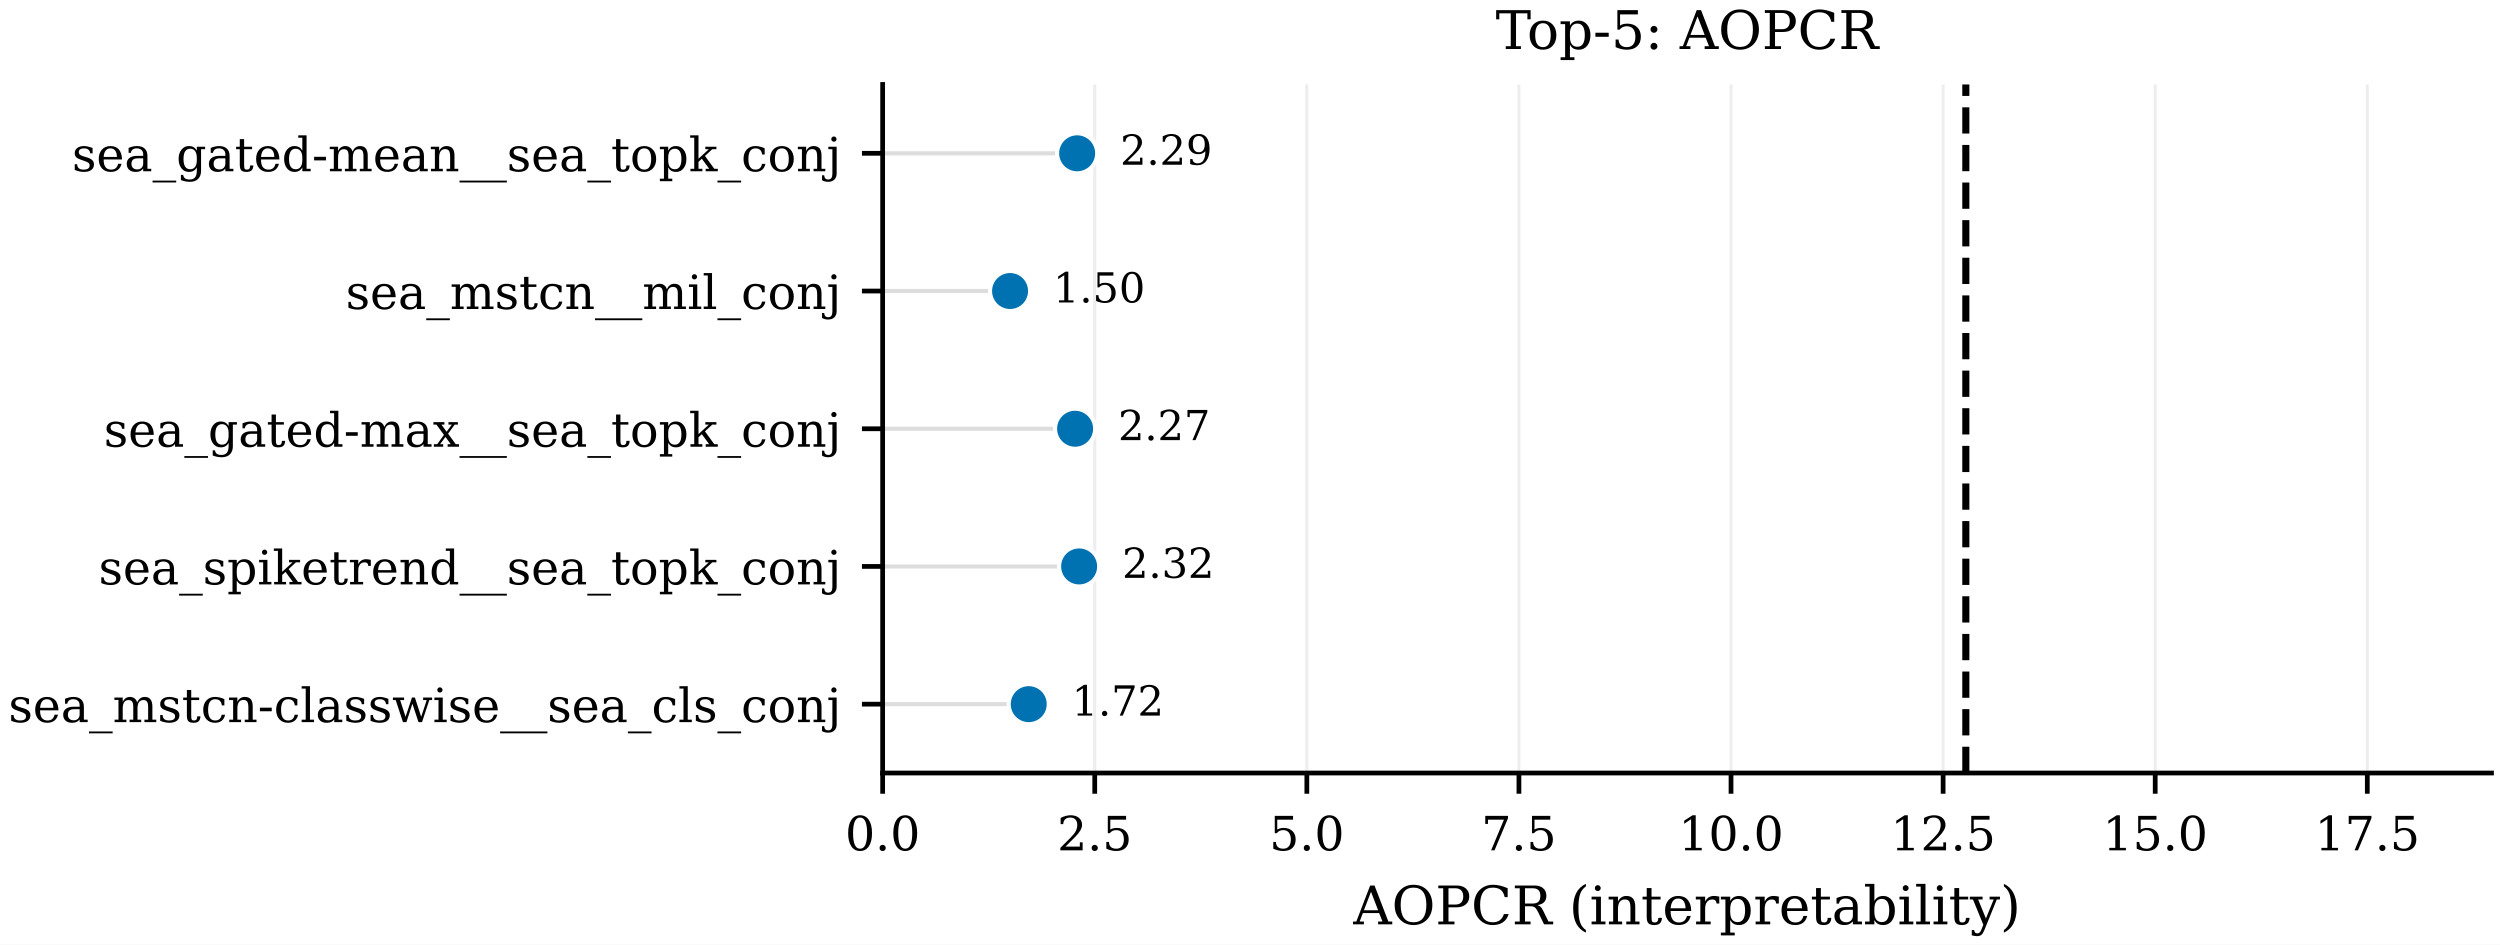
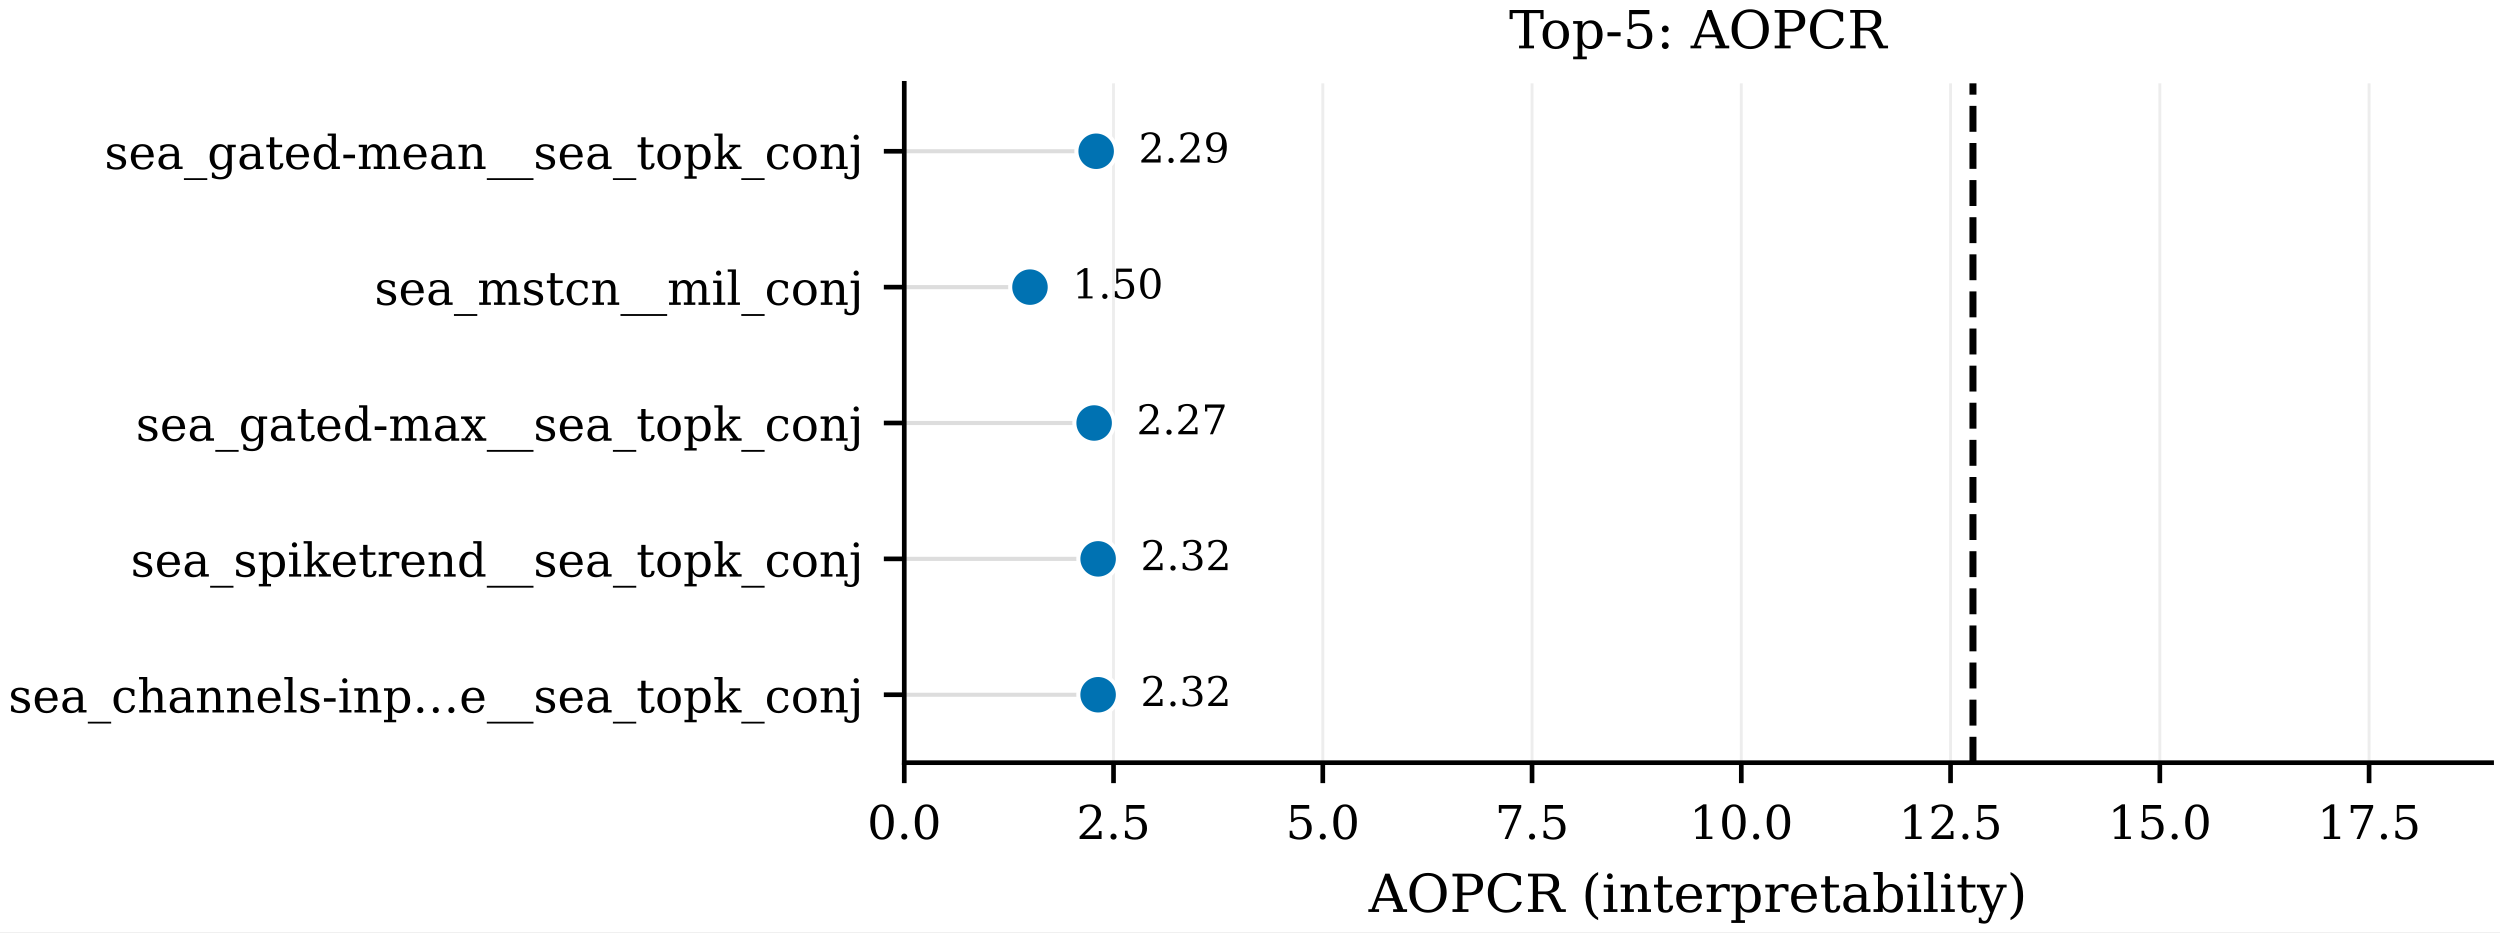
- <svg xmlns="http://www.w3.org/2000/svg" xmlns:xlink="http://www.w3.org/1999/xlink" width="422.705pt" height="159.723pt" viewBox="0 0 422.705 159.723" version="1.1">
+ <svg xmlns="http://www.w3.org/2000/svg" xmlns:xlink="http://www.w3.org/1999/xlink" width="428.431pt" height="159.723pt" viewBox="0 0 428.431 159.723" version="1.1">
  <defs>
    <style type="text/css">*{stroke-linejoin: round; stroke-linecap: butt}</style>
  </defs>
  <g id="figure_1">
    <g id="patch_1">
-       <path d="M 0 159.723  L 422.705 159.723  L 422.705 0  L 0 0  z " style="fill: #ffffff" />
+       <path d="M 0 159.723  L 428.431 159.723  L 428.431 0  L 0 0  z " style="fill: #ffffff" />
    </g>
    <g id="axes_1">
      <g id="patch_2">
-         <path d="M 149.24 130.703  L 421.265 130.703  L 421.265 14.279  L 149.24 14.279  z " style="fill: #ffffff" />
+         <path d="M 154.966 130.703  L 426.991 130.703  L 426.991 14.279  L 154.966 14.279  z " style="fill: #ffffff" />
      </g>
      <g id="matplotlib.axis_1">
        <g id="xtick_1">
          <g id="line2d_1">
-             <path d="M 149.24 130.703  L 149.24 14.279  " clip-path="url(#p22f66ed420)" style="fill: none; stroke: #cccccc; stroke-opacity: 0.35; stroke-width: 0.5; stroke-linecap: square" />
+             <path d="M 154.966 130.703  L 154.966 14.279  " clip-path="url(#p99194ec4ce)" style="fill: none; stroke: #cccccc; stroke-opacity: 0.35; stroke-width: 0.5; stroke-linecap: square" />
          </g>
          <g id="line2d_2">
            <defs>
-               <path id="m9f51f48ee0" d="M 0 0  L 0 3.5  " style="stroke: #000000; stroke-width: 0.8" />
+               <path id="m1a0df4a18f" d="M 0 0  L 0 3.5  " style="stroke: #000000; stroke-width: 0.8" />
            </defs>
            <g>
-               <use xlink:href="#m9f51f48ee0" x="149.24" y="130.703" style="stroke: #000000; stroke-width: 0.8" />
+               <use xlink:href="#m1a0df4a18f" x="154.966" y="130.703" style="stroke: #000000; stroke-width: 0.8" />
            </g>
          </g>
          <g id="text_1">
-             <text style="font: 8px 'DejaVu Serif', 'Times New Roman', 'Times', 'Computer Modern Roman', serif; text-anchor: middle" x="149.24" y="143.781" transform="rotate(-0 149.24 143.7813)">0.0</text>
+             <text style="font: 8px 'DejaVu Serif', 'Times New Roman', 'Times', 'Computer Modern Roman', serif; text-anchor: middle" x="154.966" y="143.781" transform="rotate(-0 154.9663 143.7813)">0.0</text>
          </g>
        </g>
        <g id="xtick_2">
          <g id="line2d_3">
-             <path d="M 185.101 130.703  L 185.101 14.279  " clip-path="url(#p22f66ed420)" style="fill: none; stroke: #cccccc; stroke-opacity: 0.35; stroke-width: 0.5; stroke-linecap: square" />
+             <path d="M 190.827 130.703  L 190.827 14.279  " clip-path="url(#p99194ec4ce)" style="fill: none; stroke: #cccccc; stroke-opacity: 0.35; stroke-width: 0.5; stroke-linecap: square" />
          </g>
          <g id="line2d_4">
            <g>
-               <use xlink:href="#m9f51f48ee0" x="185.101" y="130.703" style="stroke: #000000; stroke-width: 0.8" />
+               <use xlink:href="#m1a0df4a18f" x="190.827" y="130.703" style="stroke: #000000; stroke-width: 0.8" />
            </g>
          </g>
          <g id="text_2">
-             <text style="font: 8px 'DejaVu Serif', 'Times New Roman', 'Times', 'Computer Modern Roman', serif; text-anchor: middle" x="185.101" y="143.781" transform="rotate(-0 185.1012 143.7813)">2.5</text>
+             <text style="font: 8px 'DejaVu Serif', 'Times New Roman', 'Times', 'Computer Modern Roman', serif; text-anchor: middle" x="190.827" y="143.781" transform="rotate(-0 190.8275 143.7813)">2.5</text>
          </g>
        </g>
        <g id="xtick_3">
          <g id="line2d_5">
-             <path d="M 220.962 130.703  L 220.962 14.279  " clip-path="url(#p22f66ed420)" style="fill: none; stroke: #cccccc; stroke-opacity: 0.35; stroke-width: 0.5; stroke-linecap: square" />
+             <path d="M 226.689 130.703  L 226.689 14.279  " clip-path="url(#p99194ec4ce)" style="fill: none; stroke: #cccccc; stroke-opacity: 0.35; stroke-width: 0.5; stroke-linecap: square" />
          </g>
          <g id="line2d_6">
            <g>
-               <use xlink:href="#m9f51f48ee0" x="220.962" y="130.703" style="stroke: #000000; stroke-width: 0.8" />
+               <use xlink:href="#m1a0df4a18f" x="226.689" y="130.703" style="stroke: #000000; stroke-width: 0.8" />
            </g>
          </g>
          <g id="text_3">
-             <text style="font: 8px 'DejaVu Serif', 'Times New Roman', 'Times', 'Computer Modern Roman', serif; text-anchor: middle" x="220.962" y="143.781" transform="rotate(-0 220.9624 143.7813)">5.0</text>
+             <text style="font: 8px 'DejaVu Serif', 'Times New Roman', 'Times', 'Computer Modern Roman', serif; text-anchor: middle" x="226.689" y="143.781" transform="rotate(-0 226.6887 143.7813)">5.0</text>
          </g>
        </g>
        <g id="xtick_4">
          <g id="line2d_7">
-             <path d="M 256.824 130.703  L 256.824 14.279  " clip-path="url(#p22f66ed420)" style="fill: none; stroke: #cccccc; stroke-opacity: 0.35; stroke-width: 0.5; stroke-linecap: square" />
+             <path d="M 262.55 130.703  L 262.55 14.279  " clip-path="url(#p99194ec4ce)" style="fill: none; stroke: #cccccc; stroke-opacity: 0.35; stroke-width: 0.5; stroke-linecap: square" />
          </g>
          <g id="line2d_8">
            <g>
-               <use xlink:href="#m9f51f48ee0" x="256.824" y="130.703" style="stroke: #000000; stroke-width: 0.8" />
+               <use xlink:href="#m1a0df4a18f" x="262.55" y="130.703" style="stroke: #000000; stroke-width: 0.8" />
            </g>
          </g>
          <g id="text_4">
-             <text style="font: 8px 'DejaVu Serif', 'Times New Roman', 'Times', 'Computer Modern Roman', serif; text-anchor: middle" x="256.824" y="143.781" transform="rotate(-0 256.8236 143.7813)">7.5</text>
+             <text style="font: 8px 'DejaVu Serif', 'Times New Roman', 'Times', 'Computer Modern Roman', serif; text-anchor: middle" x="262.55" y="143.781" transform="rotate(-0 262.5499 143.7813)">7.5</text>
          </g>
        </g>
        <g id="xtick_5">
          <g id="line2d_9">
-             <path d="M 292.685 130.703  L 292.685 14.279  " clip-path="url(#p22f66ed420)" style="fill: none; stroke: #cccccc; stroke-opacity: 0.35; stroke-width: 0.5; stroke-linecap: square" />
+             <path d="M 298.411 130.703  L 298.411 14.279  " clip-path="url(#p99194ec4ce)" style="fill: none; stroke: #cccccc; stroke-opacity: 0.35; stroke-width: 0.5; stroke-linecap: square" />
          </g>
          <g id="line2d_10">
            <g>
-               <use xlink:href="#m9f51f48ee0" x="292.685" y="130.703" style="stroke: #000000; stroke-width: 0.8" />
+               <use xlink:href="#m1a0df4a18f" x="298.411" y="130.703" style="stroke: #000000; stroke-width: 0.8" />
            </g>
          </g>
          <g id="text_5">
-             <text style="font: 8px 'DejaVu Serif', 'Times New Roman', 'Times', 'Computer Modern Roman', serif; text-anchor: middle" x="292.685" y="143.781" transform="rotate(-0 292.6848 143.7813)">10.0</text>
+             <text style="font: 8px 'DejaVu Serif', 'Times New Roman', 'Times', 'Computer Modern Roman', serif; text-anchor: middle" x="298.411" y="143.781" transform="rotate(-0 298.4111 143.7813)">10.0</text>
          </g>
        </g>
        <g id="xtick_6">
          <g id="line2d_11">
-             <path d="M 328.546 130.703  L 328.546 14.279  " clip-path="url(#p22f66ed420)" style="fill: none; stroke: #cccccc; stroke-opacity: 0.35; stroke-width: 0.5; stroke-linecap: square" />
+             <path d="M 334.272 130.703  L 334.272 14.279  " clip-path="url(#p99194ec4ce)" style="fill: none; stroke: #cccccc; stroke-opacity: 0.35; stroke-width: 0.5; stroke-linecap: square" />
          </g>
          <g id="line2d_12">
            <g>
-               <use xlink:href="#m9f51f48ee0" x="328.546" y="130.703" style="stroke: #000000; stroke-width: 0.8" />
+               <use xlink:href="#m1a0df4a18f" x="334.272" y="130.703" style="stroke: #000000; stroke-width: 0.8" />
            </g>
          </g>
          <g id="text_6">
-             <text style="font: 8px 'DejaVu Serif', 'Times New Roman', 'Times', 'Computer Modern Roman', serif; text-anchor: middle" x="328.546" y="143.781" transform="rotate(-0 328.5461 143.7813)">12.5</text>
+             <text style="font: 8px 'DejaVu Serif', 'Times New Roman', 'Times', 'Computer Modern Roman', serif; text-anchor: middle" x="334.272" y="143.781" transform="rotate(-0 334.2723 143.7813)">12.5</text>
          </g>
        </g>
        <g id="xtick_7">
          <g id="line2d_13">
-             <path d="M 364.407 130.703  L 364.407 14.279  " clip-path="url(#p22f66ed420)" style="fill: none; stroke: #cccccc; stroke-opacity: 0.35; stroke-width: 0.5; stroke-linecap: square" />
+             <path d="M 370.134 130.703  L 370.134 14.279  " clip-path="url(#p99194ec4ce)" style="fill: none; stroke: #cccccc; stroke-opacity: 0.35; stroke-width: 0.5; stroke-linecap: square" />
          </g>
          <g id="line2d_14">
            <g>
-               <use xlink:href="#m9f51f48ee0" x="364.407" y="130.703" style="stroke: #000000; stroke-width: 0.8" />
+               <use xlink:href="#m1a0df4a18f" x="370.134" y="130.703" style="stroke: #000000; stroke-width: 0.8" />
            </g>
          </g>
          <g id="text_7">
-             <text style="font: 8px 'DejaVu Serif', 'Times New Roman', 'Times', 'Computer Modern Roman', serif; text-anchor: middle" x="364.407" y="143.781" transform="rotate(-0 364.4073 143.7813)">15.0</text>
+             <text style="font: 8px 'DejaVu Serif', 'Times New Roman', 'Times', 'Computer Modern Roman', serif; text-anchor: middle" x="370.134" y="143.781" transform="rotate(-0 370.1335 143.7813)">15.0</text>
          </g>
        </g>
        <g id="xtick_8">
          <g id="line2d_15">
-             <path d="M 400.268 130.703  L 400.268 14.279  " clip-path="url(#p22f66ed420)" style="fill: none; stroke: #cccccc; stroke-opacity: 0.35; stroke-width: 0.5; stroke-linecap: square" />
+             <path d="M 405.995 130.703  L 405.995 14.279  " clip-path="url(#p99194ec4ce)" style="fill: none; stroke: #cccccc; stroke-opacity: 0.35; stroke-width: 0.5; stroke-linecap: square" />
          </g>
          <g id="line2d_16">
            <g>
-               <use xlink:href="#m9f51f48ee0" x="400.268" y="130.703" style="stroke: #000000; stroke-width: 0.8" />
+               <use xlink:href="#m1a0df4a18f" x="405.995" y="130.703" style="stroke: #000000; stroke-width: 0.8" />
            </g>
          </g>
          <g id="text_8">
-             <text style="font: 8px 'DejaVu Serif', 'Times New Roman', 'Times', 'Computer Modern Roman', serif; text-anchor: middle" x="400.268" y="143.781" transform="rotate(-0 400.2685 143.7813)">17.5</text>
+             <text style="font: 8px 'DejaVu Serif', 'Times New Roman', 'Times', 'Computer Modern Roman', serif; text-anchor: middle" x="405.995" y="143.781" transform="rotate(-0 405.9947 143.7813)">17.5</text>
          </g>
        </g>
        <g id="text_9">
-           <text style="font: 9px 'DejaVu Serif', 'Times New Roman', 'Times', 'Computer Modern Roman', serif; text-anchor: middle" x="285.252" y="156.284" transform="rotate(-0 285.2525 156.2837)">AOPCR (interpretability)</text>
+           <text style="font: 9px 'DejaVu Serif', 'Times New Roman', 'Times', 'Computer Modern Roman', serif; text-anchor: middle" x="290.979" y="156.284" transform="rotate(-0 290.9787 156.2837)">AOPCR (interpretability)</text>
        </g>
      </g>
      <g id="matplotlib.axis_2">
        <g id="ytick_1">
          <g id="line2d_17">
            <defs>
-               <path id="mbeff36cd28" d="M 0 0  L -3.5 0  " style="stroke: #000000; stroke-width: 0.8" />
+               <path id="m8632b5cf85" d="M 0 0  L -3.5 0  " style="stroke: #000000; stroke-width: 0.8" />
            </defs>
            <g>
-               <use xlink:href="#mbeff36cd28" x="149.24" y="25.921" style="stroke: #000000; stroke-width: 0.8" />
+               <use xlink:href="#m8632b5cf85" x="154.966" y="25.921" style="stroke: #000000; stroke-width: 0.8" />
            </g>
          </g>
          <g id="text_10">
-             <text style="font: 8px 'DejaVu Serif', 'Times New Roman', 'Times', 'Computer Modern Roman', serif; text-anchor: end" x="142.24" y="28.96" transform="rotate(-0 142.24 28.96037)">sea_gated-mean__sea_topk_conj</text>
+             <text style="font: 8px 'DejaVu Serif', 'Times New Roman', 'Times', 'Computer Modern Roman', serif; text-anchor: end" x="147.966" y="28.96" transform="rotate(-0 147.9663 28.96037)">sea_gated-mean__sea_topk_conj</text>
          </g>
        </g>
        <g id="ytick_2">
          <g id="line2d_18">
            <g>
-               <use xlink:href="#mbeff36cd28" x="149.24" y="49.206" style="stroke: #000000; stroke-width: 0.8" />
+               <use xlink:href="#m8632b5cf85" x="154.966" y="49.206" style="stroke: #000000; stroke-width: 0.8" />
            </g>
          </g>
          <g id="text_11">
-             <text style="font: 8px 'DejaVu Serif', 'Times New Roman', 'Times', 'Computer Modern Roman', serif; text-anchor: end" x="142.24" y="52.245" transform="rotate(-0 142.24 52.24517)">sea_mstcn__mil_conj</text>
+             <text style="font: 8px 'DejaVu Serif', 'Times New Roman', 'Times', 'Computer Modern Roman', serif; text-anchor: end" x="147.966" y="52.245" transform="rotate(-0 147.9663 52.24517)">sea_mstcn__mil_conj</text>
          </g>
        </g>
        <g id="ytick_3">
          <g id="line2d_19">
            <g>
-               <use xlink:href="#mbeff36cd28" x="149.24" y="72.491" style="stroke: #000000; stroke-width: 0.8" />
+               <use xlink:href="#m8632b5cf85" x="154.966" y="72.491" style="stroke: #000000; stroke-width: 0.8" />
            </g>
          </g>
          <g id="text_12">
-             <text style="font: 8px 'DejaVu Serif', 'Times New Roman', 'Times', 'Computer Modern Roman', serif; text-anchor: end" x="142.24" y="75.53" transform="rotate(-0 142.24 75.52997)">sea_gated-max__sea_topk_conj</text>
+             <text style="font: 8px 'DejaVu Serif', 'Times New Roman', 'Times', 'Computer Modern Roman', serif; text-anchor: end" x="147.966" y="75.53" transform="rotate(-0 147.9663 75.52997)">sea_gated-max__sea_topk_conj</text>
          </g>
        </g>
        <g id="ytick_4">
          <g id="line2d_20">
            <g>
-               <use xlink:href="#mbeff36cd28" x="149.24" y="95.775" style="stroke: #000000; stroke-width: 0.8" />
+               <use xlink:href="#m8632b5cf85" x="154.966" y="95.775" style="stroke: #000000; stroke-width: 0.8" />
            </g>
          </g>
          <g id="text_13">
-             <text style="font: 8px 'DejaVu Serif', 'Times New Roman', 'Times', 'Computer Modern Roman', serif; text-anchor: end" x="142.24" y="98.815" transform="rotate(-0 142.24 98.81477)">sea_spiketrend__sea_topk_conj</text>
+             <text style="font: 8px 'DejaVu Serif', 'Times New Roman', 'Times', 'Computer Modern Roman', serif; text-anchor: end" x="147.966" y="98.815" transform="rotate(-0 147.9663 98.81477)">sea_spiketrend__sea_topk_conj</text>
          </g>
        </g>
        <g id="ytick_5">
          <g id="line2d_21">
            <g>
-               <use xlink:href="#mbeff36cd28" x="149.24" y="119.06" style="stroke: #000000; stroke-width: 0.8" />
+               <use xlink:href="#m8632b5cf85" x="154.966" y="119.06" style="stroke: #000000; stroke-width: 0.8" />
            </g>
          </g>
          <g id="text_14">
-             <text style="font: 8px 'DejaVu Serif', 'Times New Roman', 'Times', 'Computer Modern Roman', serif; text-anchor: end" x="142.24" y="122.1" transform="rotate(-0 142.24 122.0996)">sea_mstcn-classwise__sea_cls_conj</text>
+             <text style="font: 8px 'DejaVu Serif', 'Times New Roman', 'Times', 'Computer Modern Roman', serif; text-anchor: end" x="147.966" y="122.1" transform="rotate(-0 147.9663 122.0996)">sea_channels-inp…e__sea_topk_conj</text>
          </g>
        </g>
      </g>
      <g id="line2d_22">
-         <path d="M 149.24 25.921  L 182.126 25.921  " clip-path="url(#p22f66ed420)" style="fill: none; stroke: #dddddd; stroke-width: 0.7; stroke-linecap: square" />
+         <path d="M 154.966 25.921  L 187.852 25.921  " clip-path="url(#p99194ec4ce)" style="fill: none; stroke: #dddddd; stroke-width: 0.7; stroke-linecap: square" />
      </g>
      <g id="line2d_23">
-         <path d="M 149.24 49.206  L 170.784 49.206  " clip-path="url(#p22f66ed420)" style="fill: none; stroke: #dddddd; stroke-width: 0.7; stroke-linecap: square" />
+         <path d="M 154.966 49.206  L 176.51 49.206  " clip-path="url(#p99194ec4ce)" style="fill: none; stroke: #dddddd; stroke-width: 0.7; stroke-linecap: square" />
      </g>
      <g id="line2d_24">
-         <path d="M 149.24 72.491  L 181.779 72.491  " clip-path="url(#p22f66ed420)" style="fill: none; stroke: #dddddd; stroke-width: 0.7; stroke-linecap: square" />
+         <path d="M 154.966 72.491  L 187.505 72.491  " clip-path="url(#p99194ec4ce)" style="fill: none; stroke: #dddddd; stroke-width: 0.7; stroke-linecap: square" />
      </g>
      <g id="line2d_25">
-         <path d="M 149.24 95.775  L 182.462 95.775  " clip-path="url(#p22f66ed420)" style="fill: none; stroke: #dddddd; stroke-width: 0.7; stroke-linecap: square" />
+         <path d="M 154.966 95.775  L 188.188 95.775  " clip-path="url(#p99194ec4ce)" style="fill: none; stroke: #dddddd; stroke-width: 0.7; stroke-linecap: square" />
      </g>
      <g id="line2d_26">
-         <path d="M 149.24 119.06  L 173.94 119.06  " clip-path="url(#p22f66ed420)" style="fill: none; stroke: #dddddd; stroke-width: 0.7; stroke-linecap: square" />
+         <path d="M 154.966 119.06  L 188.185 119.06  " clip-path="url(#p99194ec4ce)" style="fill: none; stroke: #dddddd; stroke-width: 0.7; stroke-linecap: square" />
      </g>
      <g id="patch_3">
-         <path d="M 149.24 130.703  L 149.24 14.279  " style="fill: none; stroke: #000000; stroke-width: 0.8; stroke-linejoin: miter; stroke-linecap: square" />
+         <path d="M 154.966 130.703  L 154.966 14.279  " style="fill: none; stroke: #000000; stroke-width: 0.8; stroke-linejoin: miter; stroke-linecap: square" />
      </g>
      <g id="patch_4">
-         <path d="M 149.24 130.703  L 421.265 130.703  " style="fill: none; stroke: #000000; stroke-width: 0.8; stroke-linejoin: miter; stroke-linecap: square" />
+         <path d="M 154.966 130.703  L 426.991 130.703  " style="fill: none; stroke: #000000; stroke-width: 0.8; stroke-linejoin: miter; stroke-linecap: square" />
      </g>
      <g id="text_15">
-         <text style="font: 7px 'DejaVu Serif', 'Times New Roman', 'Times', 'Computer Modern Roman', serif; text-anchor: start" x="189.398" y="27.853" transform="rotate(-0 189.3982 27.85256)">2.29</text>
+         <text style="font: 7px 'DejaVu Serif', 'Times New Roman', 'Times', 'Computer Modern Roman', serif; text-anchor: start" x="195.124" y="27.853" transform="rotate(-0 195.1244 27.85256)">2.29</text>
      </g>
      <g id="text_16">
-         <text style="font: 7px 'DejaVu Serif', 'Times New Roman', 'Times', 'Computer Modern Roman', serif; text-anchor: start" x="178.056" y="51.137" transform="rotate(-0 178.056 51.13736)">1.50</text>
+         <text style="font: 7px 'DejaVu Serif', 'Times New Roman', 'Times', 'Computer Modern Roman', serif; text-anchor: start" x="183.782" y="51.137" transform="rotate(-0 183.7823 51.13736)">1.50</text>
      </g>
      <g id="text_17">
-         <text style="font: 7px 'DejaVu Serif', 'Times New Roman', 'Times', 'Computer Modern Roman', serif; text-anchor: start" x="189.051" y="74.422" transform="rotate(-0 189.0511 74.42216)">2.27</text>
+         <text style="font: 7px 'DejaVu Serif', 'Times New Roman', 'Times', 'Computer Modern Roman', serif; text-anchor: start" x="194.777" y="74.422" transform="rotate(-0 194.7773 74.42216)">2.27</text>
      </g>
      <g id="text_18">
-         <text style="font: 7px 'DejaVu Serif', 'Times New Roman', 'Times', 'Computer Modern Roman', serif; text-anchor: start" x="189.734" y="97.707" transform="rotate(-0 189.7339 97.70696)">2.32</text>
+         <text style="font: 7px 'DejaVu Serif', 'Times New Roman', 'Times', 'Computer Modern Roman', serif; text-anchor: start" x="195.46" y="97.707" transform="rotate(-0 195.4601 97.70696)">2.32</text>
      </g>
      <g id="text_19">
-         <text style="font: 7px 'DejaVu Serif', 'Times New Roman', 'Times', 'Computer Modern Roman', serif; text-anchor: start" x="181.212" y="120.992" transform="rotate(-0 181.2118 120.9918)">1.72</text>
+         <text style="font: 7px 'DejaVu Serif', 'Times New Roman', 'Times', 'Computer Modern Roman', serif; text-anchor: start" x="195.457" y="120.992" transform="rotate(-0 195.4572 120.9918)">2.32</text>
      </g>
      <g id="line2d_27">
-         <path d="M 332.385 130.703  L 332.385 14.279  " clip-path="url(#p22f66ed420)" style="fill: none; stroke-dasharray: 4.44,1.92; stroke-dashoffset: 0; stroke: #000000; stroke-width: 1.2" />
+         <path d="M 338.111 130.703  L 338.111 14.279  " clip-path="url(#p99194ec4ce)" style="fill: none; stroke-dasharray: 4.44,1.92; stroke-dashoffset: 0; stroke: #000000; stroke-width: 1.2" />
      </g>
      <g id="text_20">
-         <text style="font: 9px 'DejaVu Serif', 'Times New Roman', 'Times', 'Computer Modern Roman', serif; text-anchor: middle" x="285.252" y="8.279" transform="rotate(-0 285.2525 8.278594)">Top-5: AOPCR</text>
+         <text style="font: 9px 'DejaVu Serif', 'Times New Roman', 'Times', 'Computer Modern Roman', serif; text-anchor: middle" x="290.979" y="8.279" transform="rotate(-0 290.9787 8.278594)">Top-5: AOPCR</text>
      </g>
      <g id="PathCollection_1">
        <defs>
-           <path id="C0_0_16d9d7fbd9" d="M 0 3.391  C 0.899 3.391 1.762 3.034 2.398 2.398  C 3.034 1.762 3.391 0.899 3.391 -0  C 3.391 -0.899 3.034 -1.762 2.398 -2.398  C 1.762 -3.034 0.899 -3.391 0 -3.391  C -0.899 -3.391 -1.762 -3.034 -2.398 -2.398  C -3.034 -1.762 -3.391 -0.899 -3.391 0  C -3.391 0.899 -3.034 1.762 -2.398 2.398  C -1.762 3.034 -0.899 3.391 0 3.391  z " />
+           <path id="C0_0_ce207dbaaa" d="M 0 3.391  C 0.899 3.391 1.762 3.034 2.398 2.398  C 3.034 1.762 3.391 0.899 3.391 -0  C 3.391 -0.899 3.034 -1.762 2.398 -2.398  C 1.762 -3.034 0.899 -3.391 0 -3.391  C -0.899 -3.391 -1.762 -3.034 -2.398 -2.398  C -3.034 -1.762 -3.391 -0.899 -3.391 0  C -3.391 0.899 -3.034 1.762 -2.398 2.398  C -1.762 3.034 -0.899 3.391 0 3.391  z " />
        </defs>
-         <g clip-path="url(#p22f66ed420)">
-           <use xlink:href="#C0_0_16d9d7fbd9" x="182.126" y="25.921" style="fill: #0072b2; stroke: #ffffff; stroke-width: 0.7" />
-         </g>
-         <g clip-path="url(#p22f66ed420)">
-           <use xlink:href="#C0_0_16d9d7fbd9" x="170.784" y="49.206" style="fill: #0072b2; stroke: #ffffff; stroke-width: 0.7" />
-         </g>
-         <g clip-path="url(#p22f66ed420)">
-           <use xlink:href="#C0_0_16d9d7fbd9" x="181.779" y="72.491" style="fill: #0072b2; stroke: #ffffff; stroke-width: 0.7" />
-         </g>
-         <g clip-path="url(#p22f66ed420)">
-           <use xlink:href="#C0_0_16d9d7fbd9" x="182.462" y="95.775" style="fill: #0072b2; stroke: #ffffff; stroke-width: 0.7" />
-         </g>
-         <g clip-path="url(#p22f66ed420)">
-           <use xlink:href="#C0_0_16d9d7fbd9" x="173.94" y="119.06" style="fill: #0072b2; stroke: #ffffff; stroke-width: 0.7" />
+         <g clip-path="url(#p99194ec4ce)">
+           <use xlink:href="#C0_0_ce207dbaaa" x="187.852" y="25.921" style="fill: #0072b2; stroke: #ffffff; stroke-width: 0.7" />
+         </g>
+         <g clip-path="url(#p99194ec4ce)">
+           <use xlink:href="#C0_0_ce207dbaaa" x="176.51" y="49.206" style="fill: #0072b2; stroke: #ffffff; stroke-width: 0.7" />
+         </g>
+         <g clip-path="url(#p99194ec4ce)">
+           <use xlink:href="#C0_0_ce207dbaaa" x="187.505" y="72.491" style="fill: #0072b2; stroke: #ffffff; stroke-width: 0.7" />
+         </g>
+         <g clip-path="url(#p99194ec4ce)">
+           <use xlink:href="#C0_0_ce207dbaaa" x="188.188" y="95.775" style="fill: #0072b2; stroke: #ffffff; stroke-width: 0.7" />
+         </g>
+         <g clip-path="url(#p99194ec4ce)">
+           <use xlink:href="#C0_0_ce207dbaaa" x="188.185" y="119.06" style="fill: #0072b2; stroke: #ffffff; stroke-width: 0.7" />
        </g>
      </g>
    </g>
  </g>
  <defs>
-     <clipPath id="p22f66ed420">
-       <rect x="149.24" y="14.279" width="272.025" height="116.424" />
+     <clipPath id="p99194ec4ce">
+       <rect x="154.966" y="14.279" width="272.025" height="116.424" />
    </clipPath>
  </defs>
</svg>
